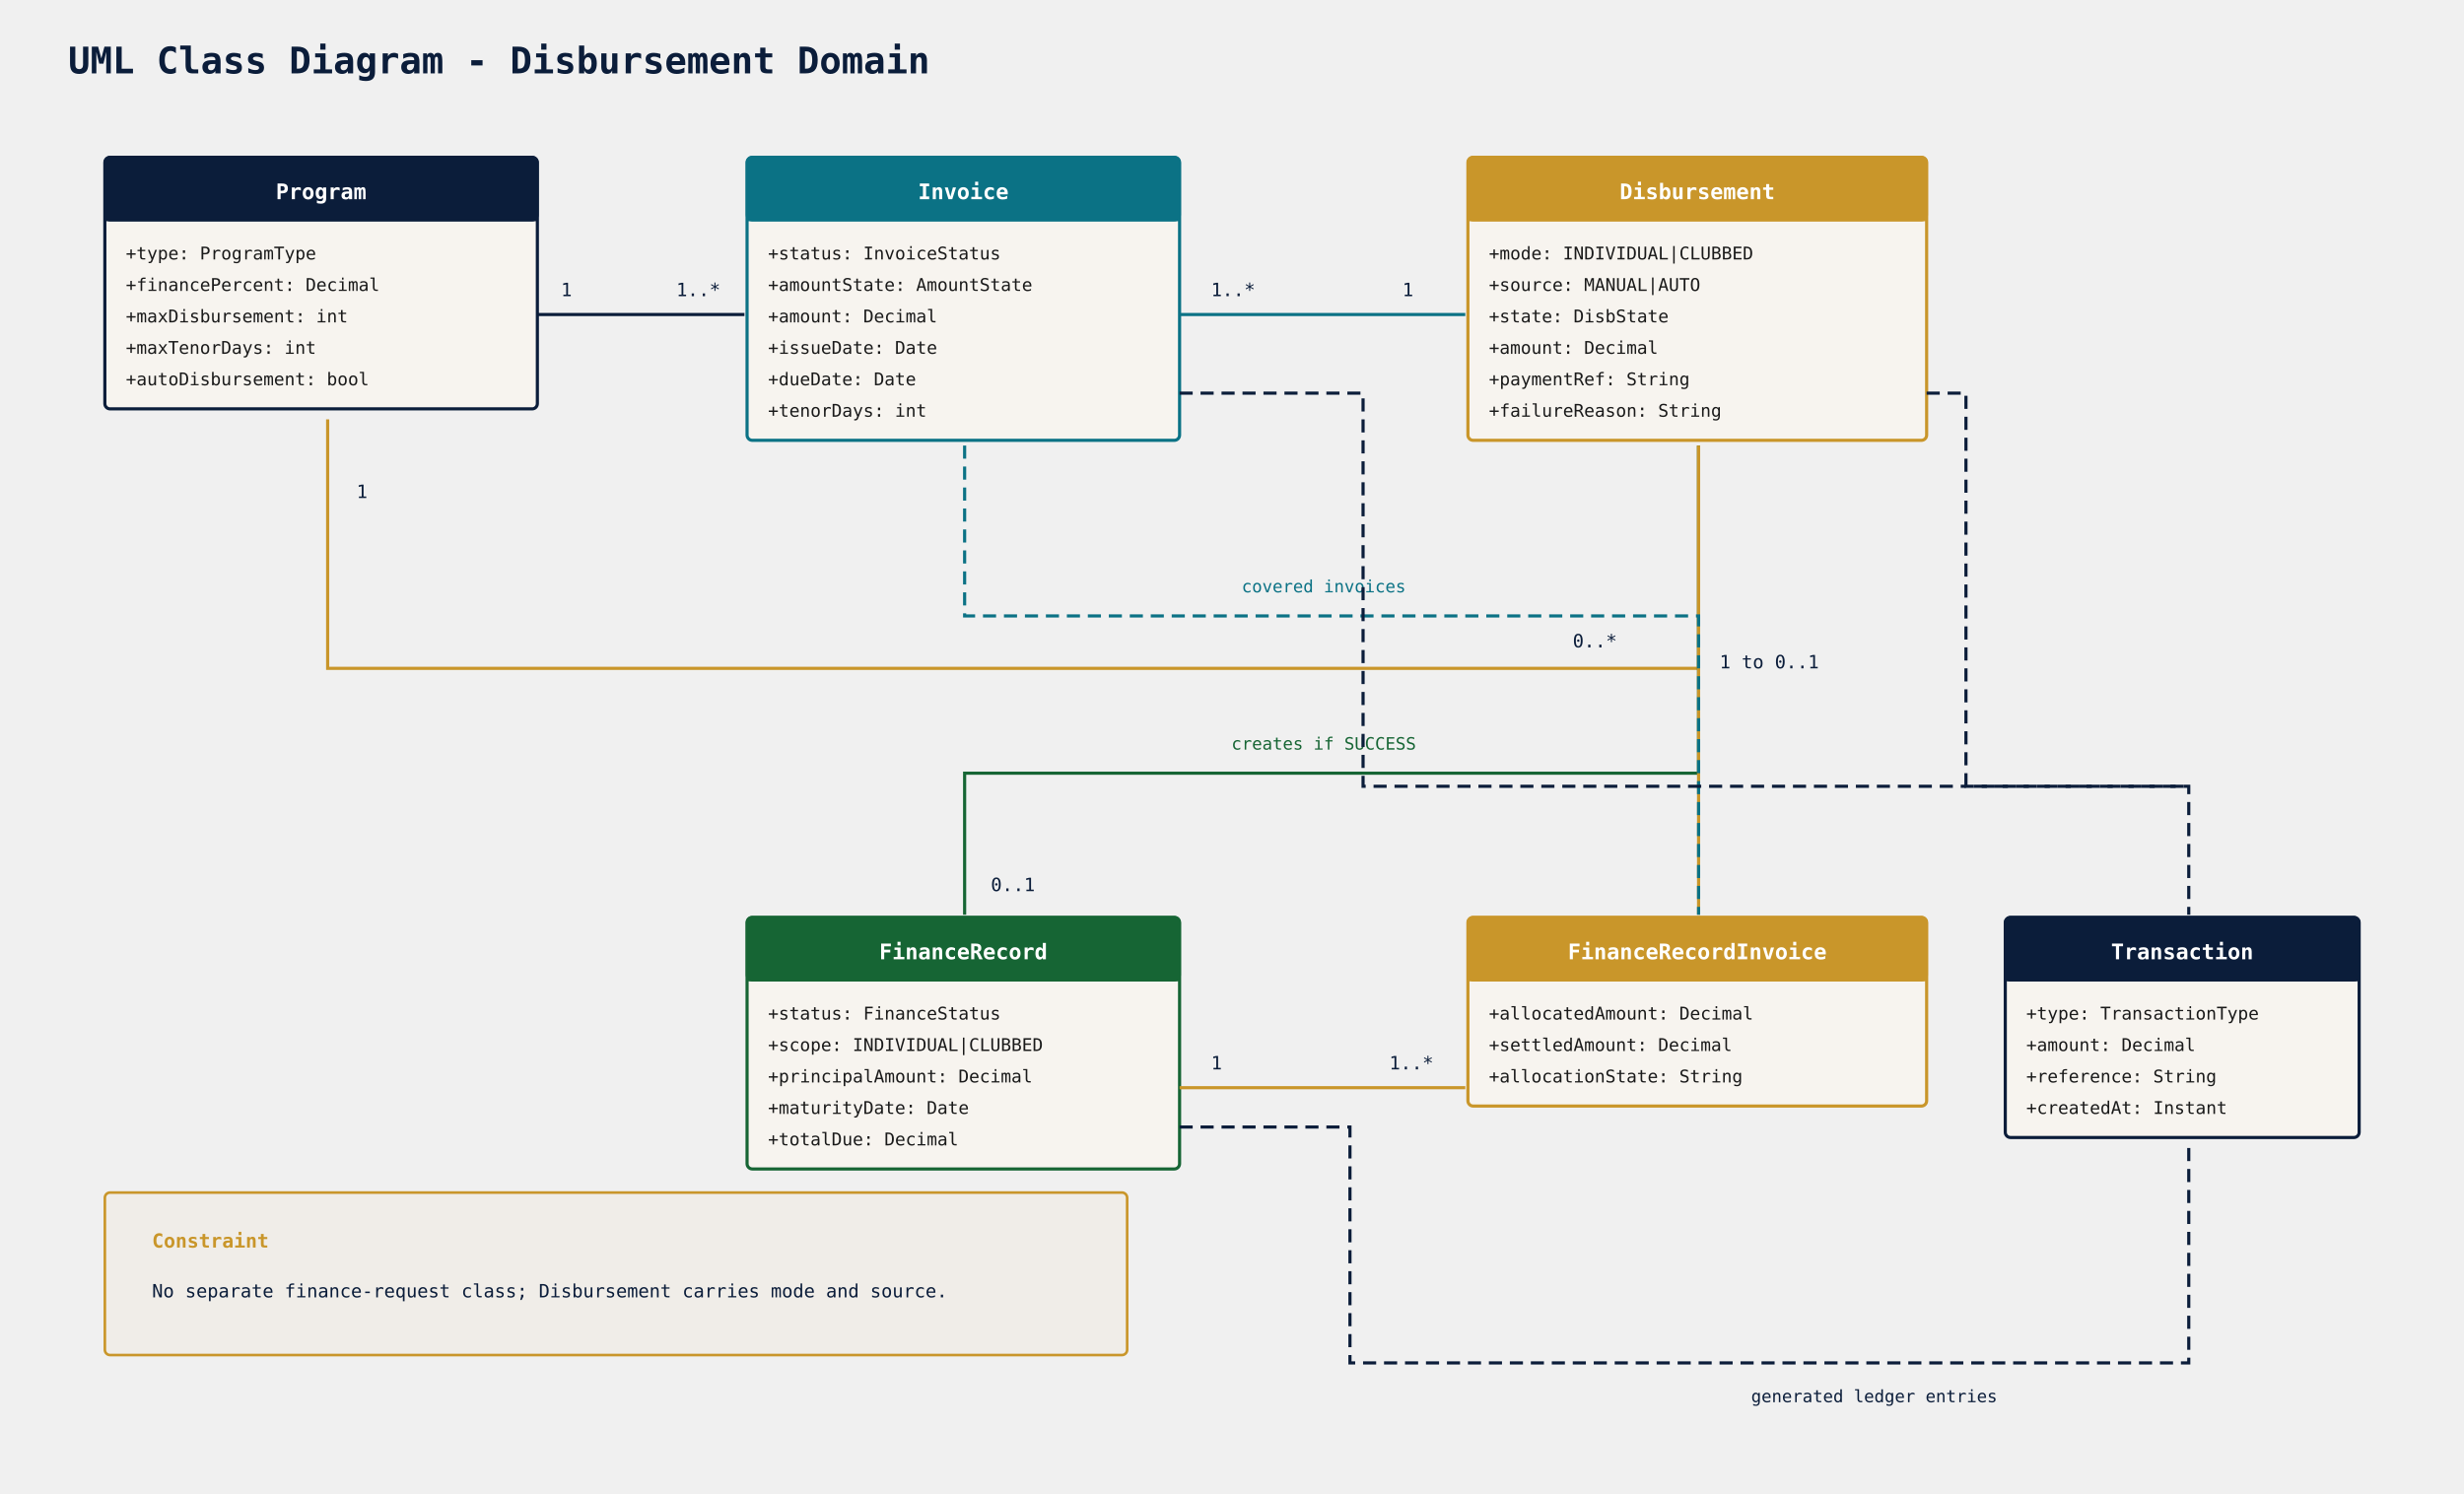
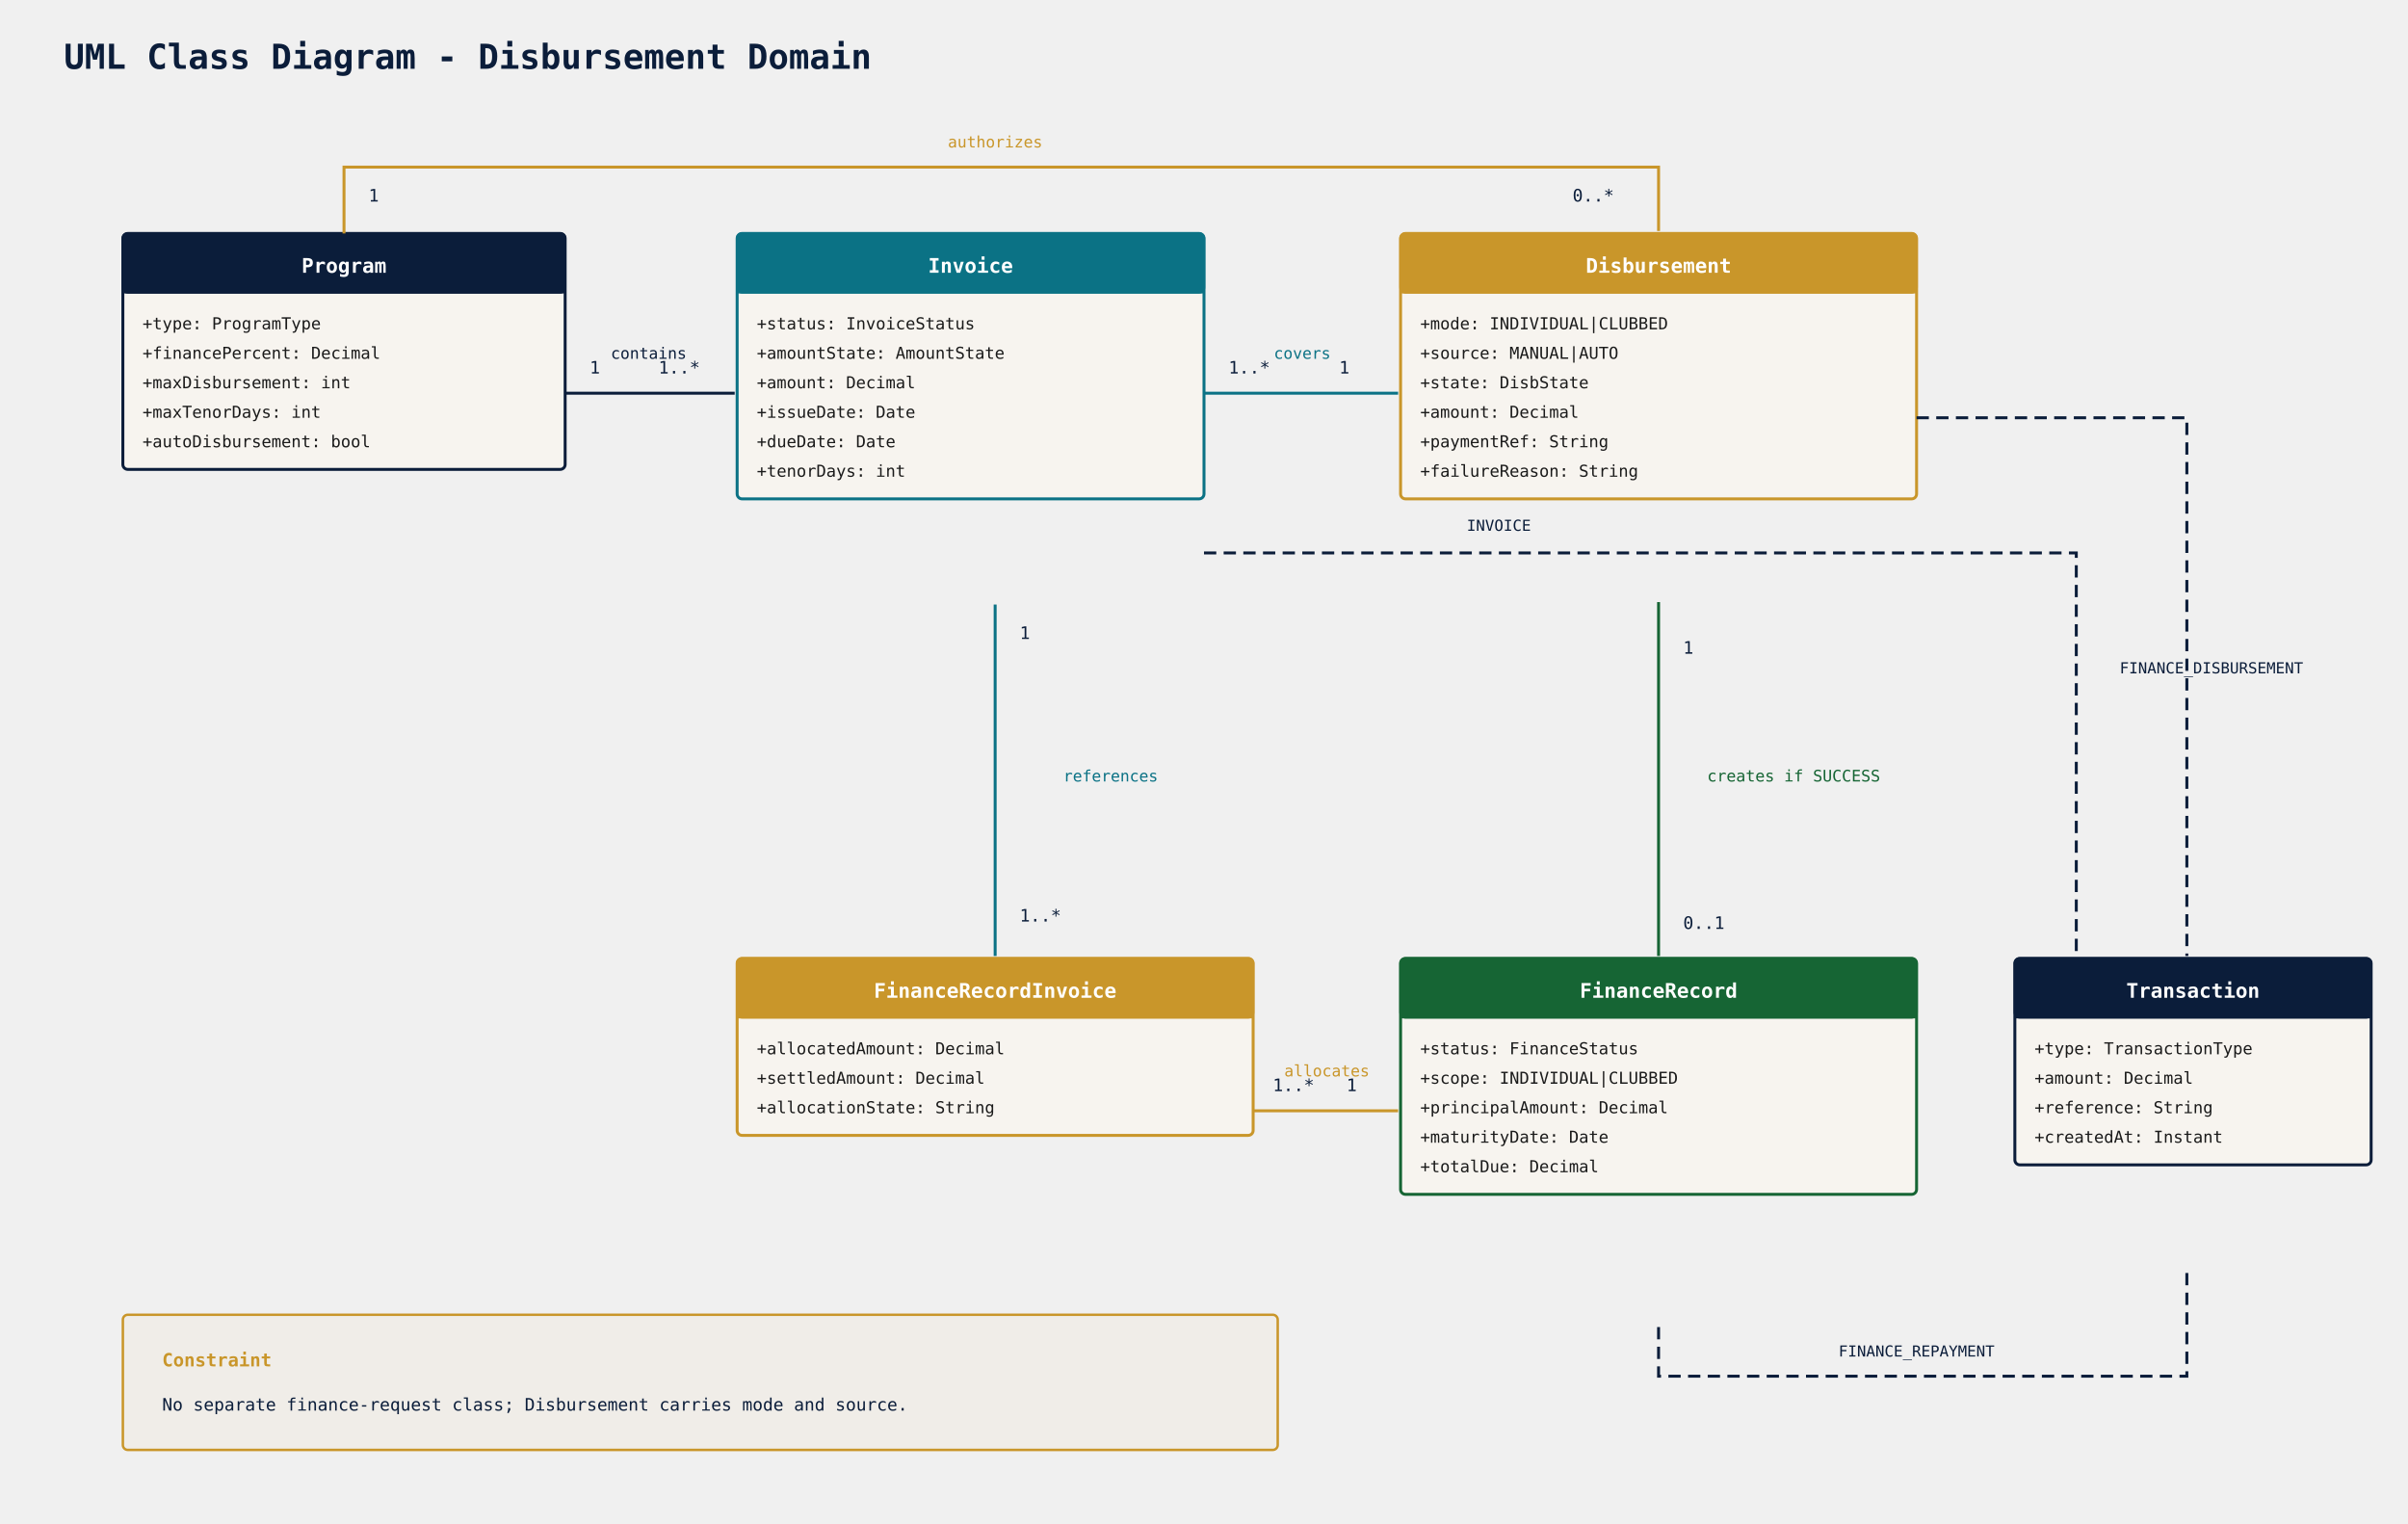
- <svg xmlns="http://www.w3.org/2000/svg" viewBox="0 0 940 570" style="width:100%; height:auto;">
+ <svg xmlns="http://www.w3.org/2000/svg" viewBox="0 0 980 620" style="width:100%; height:auto;">
  <defs>
    <marker id="arrow_navy" markerWidth="7" markerHeight="7" refX="6" refY="3.5" orient="auto">
      <path d="M0,0 L7,3.5 L0,7 Z" fill="#0B1D3A" />
    </marker>
    <marker id="arrow_teal" markerWidth="7" markerHeight="7" refX="6" refY="3.5" orient="auto">
      <path d="M0,0 L7,3.5 L0,7 Z" fill="#0B7285" />
    </marker>
    <marker id="arrow_gold" markerWidth="7" markerHeight="7" refX="6" refY="3.5" orient="auto">
      <path d="M0,0 L7,3.5 L0,7 Z" fill="#C9962A" />
    </marker>
    <marker id="arrow_green" markerWidth="7" markerHeight="7" refX="6" refY="3.5" orient="auto">
      <path d="M0,0 L7,3.5 L0,7 Z" fill="#166534" />
    </marker>
    <marker id="arrow_red" markerWidth="7" markerHeight="7" refX="6" refY="3.5" orient="auto">
      <path d="M0,0 L7,3.5 L0,7 Z" fill="#B91C1C" />
    </marker>
    <marker id="arrow_gray" markerWidth="7" markerHeight="7" refX="6" refY="3.5" orient="auto">
      <path d="M0,0 L7,3.5 L0,7 Z" fill="#6B7280" />
    </marker>
  </defs>
  <text x="26" y="28" text-anchor="start" font-family="JetBrains Mono, monospace" font-size="14" fill="#0B1D3A" font-weight="700">UML Class Diagram - Disbursement Domain</text>
-   <rect x="40" y="60" width="165" height="96" rx="2" fill="#F7F4EF" stroke="#0B1D3A" stroke-width="1.2" />
-   <rect x="40" y="60" width="165" height="24" rx="2" fill="#0B1D3A" stroke="#0B1D3A" stroke-width="1.0" />
-   <text x="122.5" y="76" text-anchor="middle" font-family="JetBrains Mono, monospace" font-size="8.2" fill="#FFFFFF" font-weight="700">Program</text>
-   <line x1="40" y1="84" x2="205" y2="84" stroke="#0B1D3A" stroke-width="0.8" />
-   <text x="48" y="99" text-anchor="start" font-family="JetBrains Mono, monospace" font-size="6.7" fill="#1A1A1A" font-weight="400">+type: ProgramType</text>
-   <text x="48" y="111" text-anchor="start" font-family="JetBrains Mono, monospace" font-size="6.7" fill="#1A1A1A" font-weight="400">+financePercent: Decimal</text>
-   <text x="48" y="123" text-anchor="start" font-family="JetBrains Mono, monospace" font-size="6.7" fill="#1A1A1A" font-weight="400">+maxDisbursement: int</text>
-   <text x="48" y="135" text-anchor="start" font-family="JetBrains Mono, monospace" font-size="6.7" fill="#1A1A1A" font-weight="400">+maxTenorDays: int</text>
-   <text x="48" y="147" text-anchor="start" font-family="JetBrains Mono, monospace" font-size="6.7" fill="#1A1A1A" font-weight="400">+autoDisbursement: bool</text>
-   <rect x="285" y="60" width="165" height="108" rx="2" fill="#F7F4EF" stroke="#0B7285" stroke-width="1.2" />
-   <rect x="285" y="60" width="165" height="24" rx="2" fill="#0B7285" stroke="#0B7285" stroke-width="1.0" />
-   <text x="367.5" y="76" text-anchor="middle" font-family="JetBrains Mono, monospace" font-size="8.2" fill="#FFFFFF" font-weight="700">Invoice</text>
-   <line x1="285" y1="84" x2="450" y2="84" stroke="#0B7285" stroke-width="0.8" />
-   <text x="293" y="99" text-anchor="start" font-family="JetBrains Mono, monospace" font-size="6.7" fill="#1A1A1A" font-weight="400">+status: InvoiceStatus</text>
-   <text x="293" y="111" text-anchor="start" font-family="JetBrains Mono, monospace" font-size="6.7" fill="#1A1A1A" font-weight="400">+amountState: AmountState</text>
-   <text x="293" y="123" text-anchor="start" font-family="JetBrains Mono, monospace" font-size="6.7" fill="#1A1A1A" font-weight="400">+amount: Decimal</text>
-   <text x="293" y="135" text-anchor="start" font-family="JetBrains Mono, monospace" font-size="6.7" fill="#1A1A1A" font-weight="400">+issueDate: Date</text>
-   <text x="293" y="147" text-anchor="start" font-family="JetBrains Mono, monospace" font-size="6.7" fill="#1A1A1A" font-weight="400">+dueDate: Date</text>
-   <text x="293" y="159" text-anchor="start" font-family="JetBrains Mono, monospace" font-size="6.7" fill="#1A1A1A" font-weight="400">+tenorDays: int</text>
-   <rect x="560" y="60" width="175" height="108" rx="2" fill="#F7F4EF" stroke="#C9962A" stroke-width="1.2" />
-   <rect x="560" y="60" width="175" height="24" rx="2" fill="#C9962A" stroke="#C9962A" stroke-width="1.0" />
-   <text x="647.5" y="76" text-anchor="middle" font-family="JetBrains Mono, monospace" font-size="8.2" fill="#FFFFFF" font-weight="700">Disbursement</text>
-   <line x1="560" y1="84" x2="735" y2="84" stroke="#C9962A" stroke-width="0.8" />
-   <text x="568" y="99" text-anchor="start" font-family="JetBrains Mono, monospace" font-size="6.7" fill="#1A1A1A" font-weight="400">+mode: INDIVIDUAL|CLUBBED</text>
-   <text x="568" y="111" text-anchor="start" font-family="JetBrains Mono, monospace" font-size="6.7" fill="#1A1A1A" font-weight="400">+source: MANUAL|AUTO</text>
-   <text x="568" y="123" text-anchor="start" font-family="JetBrains Mono, monospace" font-size="6.7" fill="#1A1A1A" font-weight="400">+state: DisbState</text>
-   <text x="568" y="135" text-anchor="start" font-family="JetBrains Mono, monospace" font-size="6.7" fill="#1A1A1A" font-weight="400">+amount: Decimal</text>
-   <text x="568" y="147" text-anchor="start" font-family="JetBrains Mono, monospace" font-size="6.7" fill="#1A1A1A" font-weight="400">+paymentRef: String</text>
-   <text x="568" y="159" text-anchor="start" font-family="JetBrains Mono, monospace" font-size="6.7" fill="#1A1A1A" font-weight="400">+failureReason: String</text>
-   <rect x="285" y="350" width="165" height="96" rx="2" fill="#F7F4EF" stroke="#166534" stroke-width="1.2" />
-   <rect x="285" y="350" width="165" height="24" rx="2" fill="#166534" stroke="#166534" stroke-width="1.0" />
-   <text x="367.5" y="366" text-anchor="middle" font-family="JetBrains Mono, monospace" font-size="8.2" fill="#FFFFFF" font-weight="700">FinanceRecord</text>
-   <line x1="285" y1="374" x2="450" y2="374" stroke="#166534" stroke-width="0.8" />
-   <text x="293" y="389" text-anchor="start" font-family="JetBrains Mono, monospace" font-size="6.7" fill="#1A1A1A" font-weight="400">+status: FinanceStatus</text>
-   <text x="293" y="401" text-anchor="start" font-family="JetBrains Mono, monospace" font-size="6.7" fill="#1A1A1A" font-weight="400">+scope: INDIVIDUAL|CLUBBED</text>
-   <text x="293" y="413" text-anchor="start" font-family="JetBrains Mono, monospace" font-size="6.7" fill="#1A1A1A" font-weight="400">+principalAmount: Decimal</text>
-   <text x="293" y="425" text-anchor="start" font-family="JetBrains Mono, monospace" font-size="6.7" fill="#1A1A1A" font-weight="400">+maturityDate: Date</text>
-   <text x="293" y="437" text-anchor="start" font-family="JetBrains Mono, monospace" font-size="6.7" fill="#1A1A1A" font-weight="400">+totalDue: Decimal</text>
-   <rect x="560" y="350" width="175" height="72" rx="2" fill="#F7F4EF" stroke="#C9962A" stroke-width="1.2" />
-   <rect x="560" y="350" width="175" height="24" rx="2" fill="#C9962A" stroke="#C9962A" stroke-width="1.0" />
-   <text x="647.5" y="366" text-anchor="middle" font-family="JetBrains Mono, monospace" font-size="8.2" fill="#FFFFFF" font-weight="700">FinanceRecordInvoice</text>
-   <line x1="560" y1="374" x2="735" y2="374" stroke="#C9962A" stroke-width="0.8" />
-   <text x="568" y="389" text-anchor="start" font-family="JetBrains Mono, monospace" font-size="6.7" fill="#1A1A1A" font-weight="400">+allocatedAmount: Decimal</text>
-   <text x="568" y="401" text-anchor="start" font-family="JetBrains Mono, monospace" font-size="6.7" fill="#1A1A1A" font-weight="400">+settledAmount: Decimal</text>
-   <text x="568" y="413" text-anchor="start" font-family="JetBrains Mono, monospace" font-size="6.7" fill="#1A1A1A" font-weight="400">+allocationState: String</text>
-   <rect x="765" y="350" width="135" height="84" rx="2" fill="#F7F4EF" stroke="#0B1D3A" stroke-width="1.2" />
-   <rect x="765" y="350" width="135" height="24" rx="2" fill="#0B1D3A" stroke="#0B1D3A" stroke-width="1.0" />
-   <text x="832.5" y="366" text-anchor="middle" font-family="JetBrains Mono, monospace" font-size="8.2" fill="#FFFFFF" font-weight="700">Transaction</text>
-   <line x1="765" y1="374" x2="900" y2="374" stroke="#0B1D3A" stroke-width="0.8" />
-   <text x="773" y="389" text-anchor="start" font-family="JetBrains Mono, monospace" font-size="6.7" fill="#1A1A1A" font-weight="400">+type: TransactionType</text>
-   <text x="773" y="401" text-anchor="start" font-family="JetBrains Mono, monospace" font-size="6.7" fill="#1A1A1A" font-weight="400">+amount: Decimal</text>
-   <text x="773" y="413" text-anchor="start" font-family="JetBrains Mono, monospace" font-size="6.7" fill="#1A1A1A" font-weight="400">+reference: String</text>
-   <text x="773" y="425" text-anchor="start" font-family="JetBrains Mono, monospace" font-size="6.7" fill="#1A1A1A" font-weight="400">+createdAt: Instant</text>
-   <line x1="205" y1="120" x2="284" y2="120" stroke="#0B1D3A" stroke-width="1.2" />
-   <text x="214" y="113" text-anchor="start" font-family="JetBrains Mono, monospace" font-size="7" fill="#0B1D3A" font-weight="400">1</text>
-   <text x="258" y="113" text-anchor="start" font-family="JetBrains Mono, monospace" font-size="7" fill="#0B1D3A" font-weight="400">1..*</text>
-   <line x1="450" y1="120" x2="559" y2="120" stroke="#0B7285" stroke-width="1.2" />
-   <text x="462" y="113" text-anchor="start" font-family="JetBrains Mono, monospace" font-size="7" fill="#0B1D3A" font-weight="400">1..*</text>
-   <text x="535" y="113" text-anchor="start" font-family="JetBrains Mono, monospace" font-size="7" fill="#0B1D3A" font-weight="400">1</text>
-   <path d="M 125,160 L 125,255 L 648,255 L 648,170" fill="none" stroke="#C9962A" stroke-width="1.2" />
-   <text x="136" y="190" text-anchor="start" font-family="JetBrains Mono, monospace" font-size="7" fill="#0B1D3A" font-weight="400">1</text>
-   <text x="600" y="247" text-anchor="start" font-family="JetBrains Mono, monospace" font-size="7" fill="#0B1D3A" font-weight="400">0..*</text>
-   <path d="M 648,170 L 648,295 L 368,295 L 368,349" fill="none" stroke="#166534" stroke-width="1.2" />
-   <text x="505" y="286" text-anchor="middle" font-family="JetBrains Mono, monospace" font-size="6.5" fill="#166534" font-weight="400">creates if SUCCESS</text>
-   <text x="378" y="340" text-anchor="start" font-family="JetBrains Mono, monospace" font-size="7" fill="#0B1D3A" font-weight="400">0..1</text>
-   <line x1="450" y1="415" x2="559" y2="415" stroke="#C9962A" stroke-width="1.2" />
-   <text x="462" y="408" text-anchor="start" font-family="JetBrains Mono, monospace" font-size="7" fill="#0B1D3A" font-weight="400">1</text>
-   <text x="530" y="408" text-anchor="start" font-family="JetBrains Mono, monospace" font-size="7" fill="#0B1D3A" font-weight="400">1..*</text>
-   <path d="M 648,170 L 648,349" fill="none" stroke="#C9962A" stroke-width="1.2" />
-   <text x="656" y="255" text-anchor="start" font-family="JetBrains Mono, monospace" font-size="7" fill="#0B1D3A" font-weight="400">1 to 0..1</text>
-   <path d="M 368,170 L 368,235 L 648,235 L 648,349" fill="none" stroke="#0B7285" stroke-width="1.2" stroke-dasharray="5 3" />
-   <text x="505" y="226" text-anchor="middle" font-family="JetBrains Mono, monospace" font-size="6.5" fill="#0B7285" font-weight="400">covered invoices</text>
-   <path d="M 450,430 L 515,430 L 515,520 L 835,520 L 835,438" fill="none" stroke="#0B1D3A" stroke-width="1.2" stroke-dasharray="5 3" />
-   <path d="M 735,150 L 750,150 L 750,300 L 835,300 L 835,349" fill="none" stroke="#0B1D3A" stroke-width="1.2" stroke-dasharray="5 3" />
-   <path d="M 450,150 L 520,150 L 520,300 L 835,300" fill="none" stroke="#0B1D3A" stroke-width="1.2" stroke-dasharray="5 3" />
-   <text x="715" y="535" text-anchor="middle" font-family="JetBrains Mono, monospace" font-size="6.5" fill="#0B1D3A" font-weight="400">generated ledger entries</text>
-   <rect x="40" y="455" width="390" height="62" rx="2" fill="#F0EDE8" stroke="#C9962A" stroke-width="1.0" />
-   <text x="58" y="476" text-anchor="start" font-family="JetBrains Mono, monospace" font-size="7.4" fill="#C9962A" font-weight="700">Constraint</text>
-   <text x="58" y="495" text-anchor="start" font-family="JetBrains Mono, monospace" font-size="7.0" fill="#0B1D3A" font-weight="400">No separate finance-request class; Disbursement carries mode and source.</text>
+   <rect x="50" y="95" width="180" height="96" rx="2" fill="#F7F4EF" stroke="#0B1D3A" stroke-width="1.2" />
+   <rect x="50" y="95" width="180" height="24" rx="2" fill="#0B1D3A" stroke="#0B1D3A" stroke-width="1.0" />
+   <text x="140.0" y="111" text-anchor="middle" font-family="JetBrains Mono, monospace" font-size="8.2" fill="#FFFFFF" font-weight="700">Program</text>
+   <line x1="50" y1="119" x2="230" y2="119" stroke="#0B1D3A" stroke-width="0.8" />
+   <text x="58" y="134" text-anchor="start" font-family="JetBrains Mono, monospace" font-size="6.7" fill="#1A1A1A" font-weight="400">+type: ProgramType</text>
+   <text x="58" y="146" text-anchor="start" font-family="JetBrains Mono, monospace" font-size="6.7" fill="#1A1A1A" font-weight="400">+financePercent: Decimal</text>
+   <text x="58" y="158" text-anchor="start" font-family="JetBrains Mono, monospace" font-size="6.7" fill="#1A1A1A" font-weight="400">+maxDisbursement: int</text>
+   <text x="58" y="170" text-anchor="start" font-family="JetBrains Mono, monospace" font-size="6.7" fill="#1A1A1A" font-weight="400">+maxTenorDays: int</text>
+   <text x="58" y="182" text-anchor="start" font-family="JetBrains Mono, monospace" font-size="6.7" fill="#1A1A1A" font-weight="400">+autoDisbursement: bool</text>
+   <rect x="300" y="95" width="190" height="108" rx="2" fill="#F7F4EF" stroke="#0B7285" stroke-width="1.2" />
+   <rect x="300" y="95" width="190" height="24" rx="2" fill="#0B7285" stroke="#0B7285" stroke-width="1.0" />
+   <text x="395.0" y="111" text-anchor="middle" font-family="JetBrains Mono, monospace" font-size="8.2" fill="#FFFFFF" font-weight="700">Invoice</text>
+   <line x1="300" y1="119" x2="490" y2="119" stroke="#0B7285" stroke-width="0.8" />
+   <text x="308" y="134" text-anchor="start" font-family="JetBrains Mono, monospace" font-size="6.7" fill="#1A1A1A" font-weight="400">+status: InvoiceStatus</text>
+   <text x="308" y="146" text-anchor="start" font-family="JetBrains Mono, monospace" font-size="6.7" fill="#1A1A1A" font-weight="400">+amountState: AmountState</text>
+   <text x="308" y="158" text-anchor="start" font-family="JetBrains Mono, monospace" font-size="6.7" fill="#1A1A1A" font-weight="400">+amount: Decimal</text>
+   <text x="308" y="170" text-anchor="start" font-family="JetBrains Mono, monospace" font-size="6.7" fill="#1A1A1A" font-weight="400">+issueDate: Date</text>
+   <text x="308" y="182" text-anchor="start" font-family="JetBrains Mono, monospace" font-size="6.7" fill="#1A1A1A" font-weight="400">+dueDate: Date</text>
+   <text x="308" y="194" text-anchor="start" font-family="JetBrains Mono, monospace" font-size="6.7" fill="#1A1A1A" font-weight="400">+tenorDays: int</text>
+   <rect x="570" y="95" width="210" height="108" rx="2" fill="#F7F4EF" stroke="#C9962A" stroke-width="1.2" />
+   <rect x="570" y="95" width="210" height="24" rx="2" fill="#C9962A" stroke="#C9962A" stroke-width="1.0" />
+   <text x="675.0" y="111" text-anchor="middle" font-family="JetBrains Mono, monospace" font-size="8.2" fill="#FFFFFF" font-weight="700">Disbursement</text>
+   <line x1="570" y1="119" x2="780" y2="119" stroke="#C9962A" stroke-width="0.8" />
+   <text x="578" y="134" text-anchor="start" font-family="JetBrains Mono, monospace" font-size="6.7" fill="#1A1A1A" font-weight="400">+mode: INDIVIDUAL|CLUBBED</text>
+   <text x="578" y="146" text-anchor="start" font-family="JetBrains Mono, monospace" font-size="6.7" fill="#1A1A1A" font-weight="400">+source: MANUAL|AUTO</text>
+   <text x="578" y="158" text-anchor="start" font-family="JetBrains Mono, monospace" font-size="6.7" fill="#1A1A1A" font-weight="400">+state: DisbState</text>
+   <text x="578" y="170" text-anchor="start" font-family="JetBrains Mono, monospace" font-size="6.7" fill="#1A1A1A" font-weight="400">+amount: Decimal</text>
+   <text x="578" y="182" text-anchor="start" font-family="JetBrains Mono, monospace" font-size="6.7" fill="#1A1A1A" font-weight="400">+paymentRef: String</text>
+   <text x="578" y="194" text-anchor="start" font-family="JetBrains Mono, monospace" font-size="6.7" fill="#1A1A1A" font-weight="400">+failureReason: String</text>
+   <rect x="300" y="390" width="210" height="72" rx="2" fill="#F7F4EF" stroke="#C9962A" stroke-width="1.2" />
+   <rect x="300" y="390" width="210" height="24" rx="2" fill="#C9962A" stroke="#C9962A" stroke-width="1.0" />
+   <text x="405.0" y="406" text-anchor="middle" font-family="JetBrains Mono, monospace" font-size="8.2" fill="#FFFFFF" font-weight="700">FinanceRecordInvoice</text>
+   <line x1="300" y1="414" x2="510" y2="414" stroke="#C9962A" stroke-width="0.8" />
+   <text x="308" y="429" text-anchor="start" font-family="JetBrains Mono, monospace" font-size="6.7" fill="#1A1A1A" font-weight="400">+allocatedAmount: Decimal</text>
+   <text x="308" y="441" text-anchor="start" font-family="JetBrains Mono, monospace" font-size="6.7" fill="#1A1A1A" font-weight="400">+settledAmount: Decimal</text>
+   <text x="308" y="453" text-anchor="start" font-family="JetBrains Mono, monospace" font-size="6.7" fill="#1A1A1A" font-weight="400">+allocationState: String</text>
+   <rect x="570" y="390" width="210" height="96" rx="2" fill="#F7F4EF" stroke="#166534" stroke-width="1.2" />
+   <rect x="570" y="390" width="210" height="24" rx="2" fill="#166534" stroke="#166534" stroke-width="1.0" />
+   <text x="675.0" y="406" text-anchor="middle" font-family="JetBrains Mono, monospace" font-size="8.2" fill="#FFFFFF" font-weight="700">FinanceRecord</text>
+   <line x1="570" y1="414" x2="780" y2="414" stroke="#166534" stroke-width="0.8" />
+   <text x="578" y="429" text-anchor="start" font-family="JetBrains Mono, monospace" font-size="6.7" fill="#1A1A1A" font-weight="400">+status: FinanceStatus</text>
+   <text x="578" y="441" text-anchor="start" font-family="JetBrains Mono, monospace" font-size="6.7" fill="#1A1A1A" font-weight="400">+scope: INDIVIDUAL|CLUBBED</text>
+   <text x="578" y="453" text-anchor="start" font-family="JetBrains Mono, monospace" font-size="6.7" fill="#1A1A1A" font-weight="400">+principalAmount: Decimal</text>
+   <text x="578" y="465" text-anchor="start" font-family="JetBrains Mono, monospace" font-size="6.7" fill="#1A1A1A" font-weight="400">+maturityDate: Date</text>
+   <text x="578" y="477" text-anchor="start" font-family="JetBrains Mono, monospace" font-size="6.7" fill="#1A1A1A" font-weight="400">+totalDue: Decimal</text>
+   <rect x="820" y="390" width="145" height="84" rx="2" fill="#F7F4EF" stroke="#0B1D3A" stroke-width="1.2" />
+   <rect x="820" y="390" width="145" height="24" rx="2" fill="#0B1D3A" stroke="#0B1D3A" stroke-width="1.0" />
+   <text x="892.5" y="406" text-anchor="middle" font-family="JetBrains Mono, monospace" font-size="8.2" fill="#FFFFFF" font-weight="700">Transaction</text>
+   <line x1="820" y1="414" x2="965" y2="414" stroke="#0B1D3A" stroke-width="0.8" />
+   <text x="828" y="429" text-anchor="start" font-family="JetBrains Mono, monospace" font-size="6.7" fill="#1A1A1A" font-weight="400">+type: TransactionType</text>
+   <text x="828" y="441" text-anchor="start" font-family="JetBrains Mono, monospace" font-size="6.7" fill="#1A1A1A" font-weight="400">+amount: Decimal</text>
+   <text x="828" y="453" text-anchor="start" font-family="JetBrains Mono, monospace" font-size="6.7" fill="#1A1A1A" font-weight="400">+reference: String</text>
+   <text x="828" y="465" text-anchor="start" font-family="JetBrains Mono, monospace" font-size="6.7" fill="#1A1A1A" font-weight="400">+createdAt: Instant</text>
+   <line x1="230" y1="160" x2="299" y2="160" stroke="#0B1D3A" stroke-width="1.2" />
+   <text x="240" y="152" text-anchor="start" font-family="JetBrains Mono, monospace" font-size="7" fill="#0B1D3A" font-weight="400">1</text>
+   <text x="268" y="152" text-anchor="start" font-family="JetBrains Mono, monospace" font-size="7" fill="#0B1D3A" font-weight="400">1..*</text>
+   <text x="264" y="146" text-anchor="middle" font-family="JetBrains Mono, monospace" font-size="6.4" fill="#0B1D3A" font-weight="400">contains</text>
+   <line x1="490" y1="160" x2="569" y2="160" stroke="#0B7285" stroke-width="1.2" />
+   <text x="500" y="152" text-anchor="start" font-family="JetBrains Mono, monospace" font-size="7" fill="#0B1D3A" font-weight="400">1..*</text>
+   <text x="545" y="152" text-anchor="start" font-family="JetBrains Mono, monospace" font-size="7" fill="#0B1D3A" font-weight="400">1</text>
+   <text x="530" y="146" text-anchor="middle" font-family="JetBrains Mono, monospace" font-size="6.4" fill="#0B7285" font-weight="400">covers</text>
+   <path d="M 140,95 L 140,68 L 675,68 L 675,94" fill="none" stroke="#C9962A" stroke-width="1.2" />
+   <text x="150" y="82" text-anchor="start" font-family="JetBrains Mono, monospace" font-size="7" fill="#0B1D3A" font-weight="400">1</text>
+   <text x="640" y="82" text-anchor="start" font-family="JetBrains Mono, monospace" font-size="7" fill="#0B1D3A" font-weight="400">0..*</text>
+   <text x="405" y="60" text-anchor="middle" font-family="JetBrains Mono, monospace" font-size="6.4" fill="#C9962A" font-weight="400">authorizes</text>
+   <path d="M 675,245 L 675,389" fill="none" stroke="#166534" stroke-width="1.2" />
+   <text x="685" y="266" text-anchor="start" font-family="JetBrains Mono, monospace" font-size="7" fill="#0B1D3A" font-weight="400">1</text>
+   <text x="685" y="378" text-anchor="start" font-family="JetBrains Mono, monospace" font-size="7" fill="#0B1D3A" font-weight="400">0..1</text>
+   <text x="730" y="318" text-anchor="middle" font-family="JetBrains Mono, monospace" font-size="6.5" fill="#166534" font-weight="400">creates if SUCCESS</text>
+   <line x1="510" y1="452" x2="569" y2="452" stroke="#C9962A" stroke-width="1.2" />
+   <text x="518" y="444" text-anchor="start" font-family="JetBrains Mono, monospace" font-size="7" fill="#0B1D3A" font-weight="400">1..*</text>
+   <text x="548" y="444" text-anchor="start" font-family="JetBrains Mono, monospace" font-size="7" fill="#0B1D3A" font-weight="400">1</text>
+   <text x="540" y="438" text-anchor="middle" font-family="JetBrains Mono, monospace" font-size="6.4" fill="#C9962A" font-weight="400">allocates</text>
+   <path d="M 405,389 L 405,246" fill="none" stroke="#0B7285" stroke-width="1.2" />
+   <text x="415" y="375" text-anchor="start" font-family="JetBrains Mono, monospace" font-size="7" fill="#0B1D3A" font-weight="400">1..*</text>
+   <text x="415" y="260" text-anchor="start" font-family="JetBrains Mono, monospace" font-size="7" fill="#0B1D3A" font-weight="400">1</text>
+   <text x="452" y="318" text-anchor="middle" font-family="JetBrains Mono, monospace" font-size="6.4" fill="#0B7285" font-weight="400">references</text>
+   <path d="M 780,170 L 890,170 L 890,389" fill="none" stroke="#0B1D3A" stroke-width="1.2" stroke-dasharray="5 3" />
+   <text x="900" y="274" text-anchor="middle" font-family="JetBrains Mono, monospace" font-size="6.2" fill="#0B1D3A" font-weight="400">FINANCE_DISBURSEMENT</text>
+   <path d="M 675,540 L 675,560 L 890,560 L 890,516" fill="none" stroke="#0B1D3A" stroke-width="1.2" stroke-dasharray="5 3" />
+   <text x="780" y="552" text-anchor="middle" font-family="JetBrains Mono, monospace" font-size="6.2" fill="#0B1D3A" font-weight="400">FINANCE_REPAYMENT</text>
+   <path d="M 490,225 L 845,225 L 845,389" fill="none" stroke="#0B1D3A" stroke-width="1.2" stroke-dasharray="5 3" />
+   <text x="610" y="216" text-anchor="middle" font-family="JetBrains Mono, monospace" font-size="6.2" fill="#0B1D3A" font-weight="400">INVOICE</text>
+   <rect x="50" y="535" width="470" height="55" rx="2" fill="#F0EDE8" stroke="#C9962A" stroke-width="1.0" />
+   <text x="66" y="556" text-anchor="start" font-family="JetBrains Mono, monospace" font-size="7.4" fill="#C9962A" font-weight="700">Constraint</text>
+   <text x="66" y="574" text-anchor="start" font-family="JetBrains Mono, monospace" font-size="7.0" fill="#0B1D3A" font-weight="400">No separate finance-request class; Disbursement carries mode and source.</text>
</svg>
